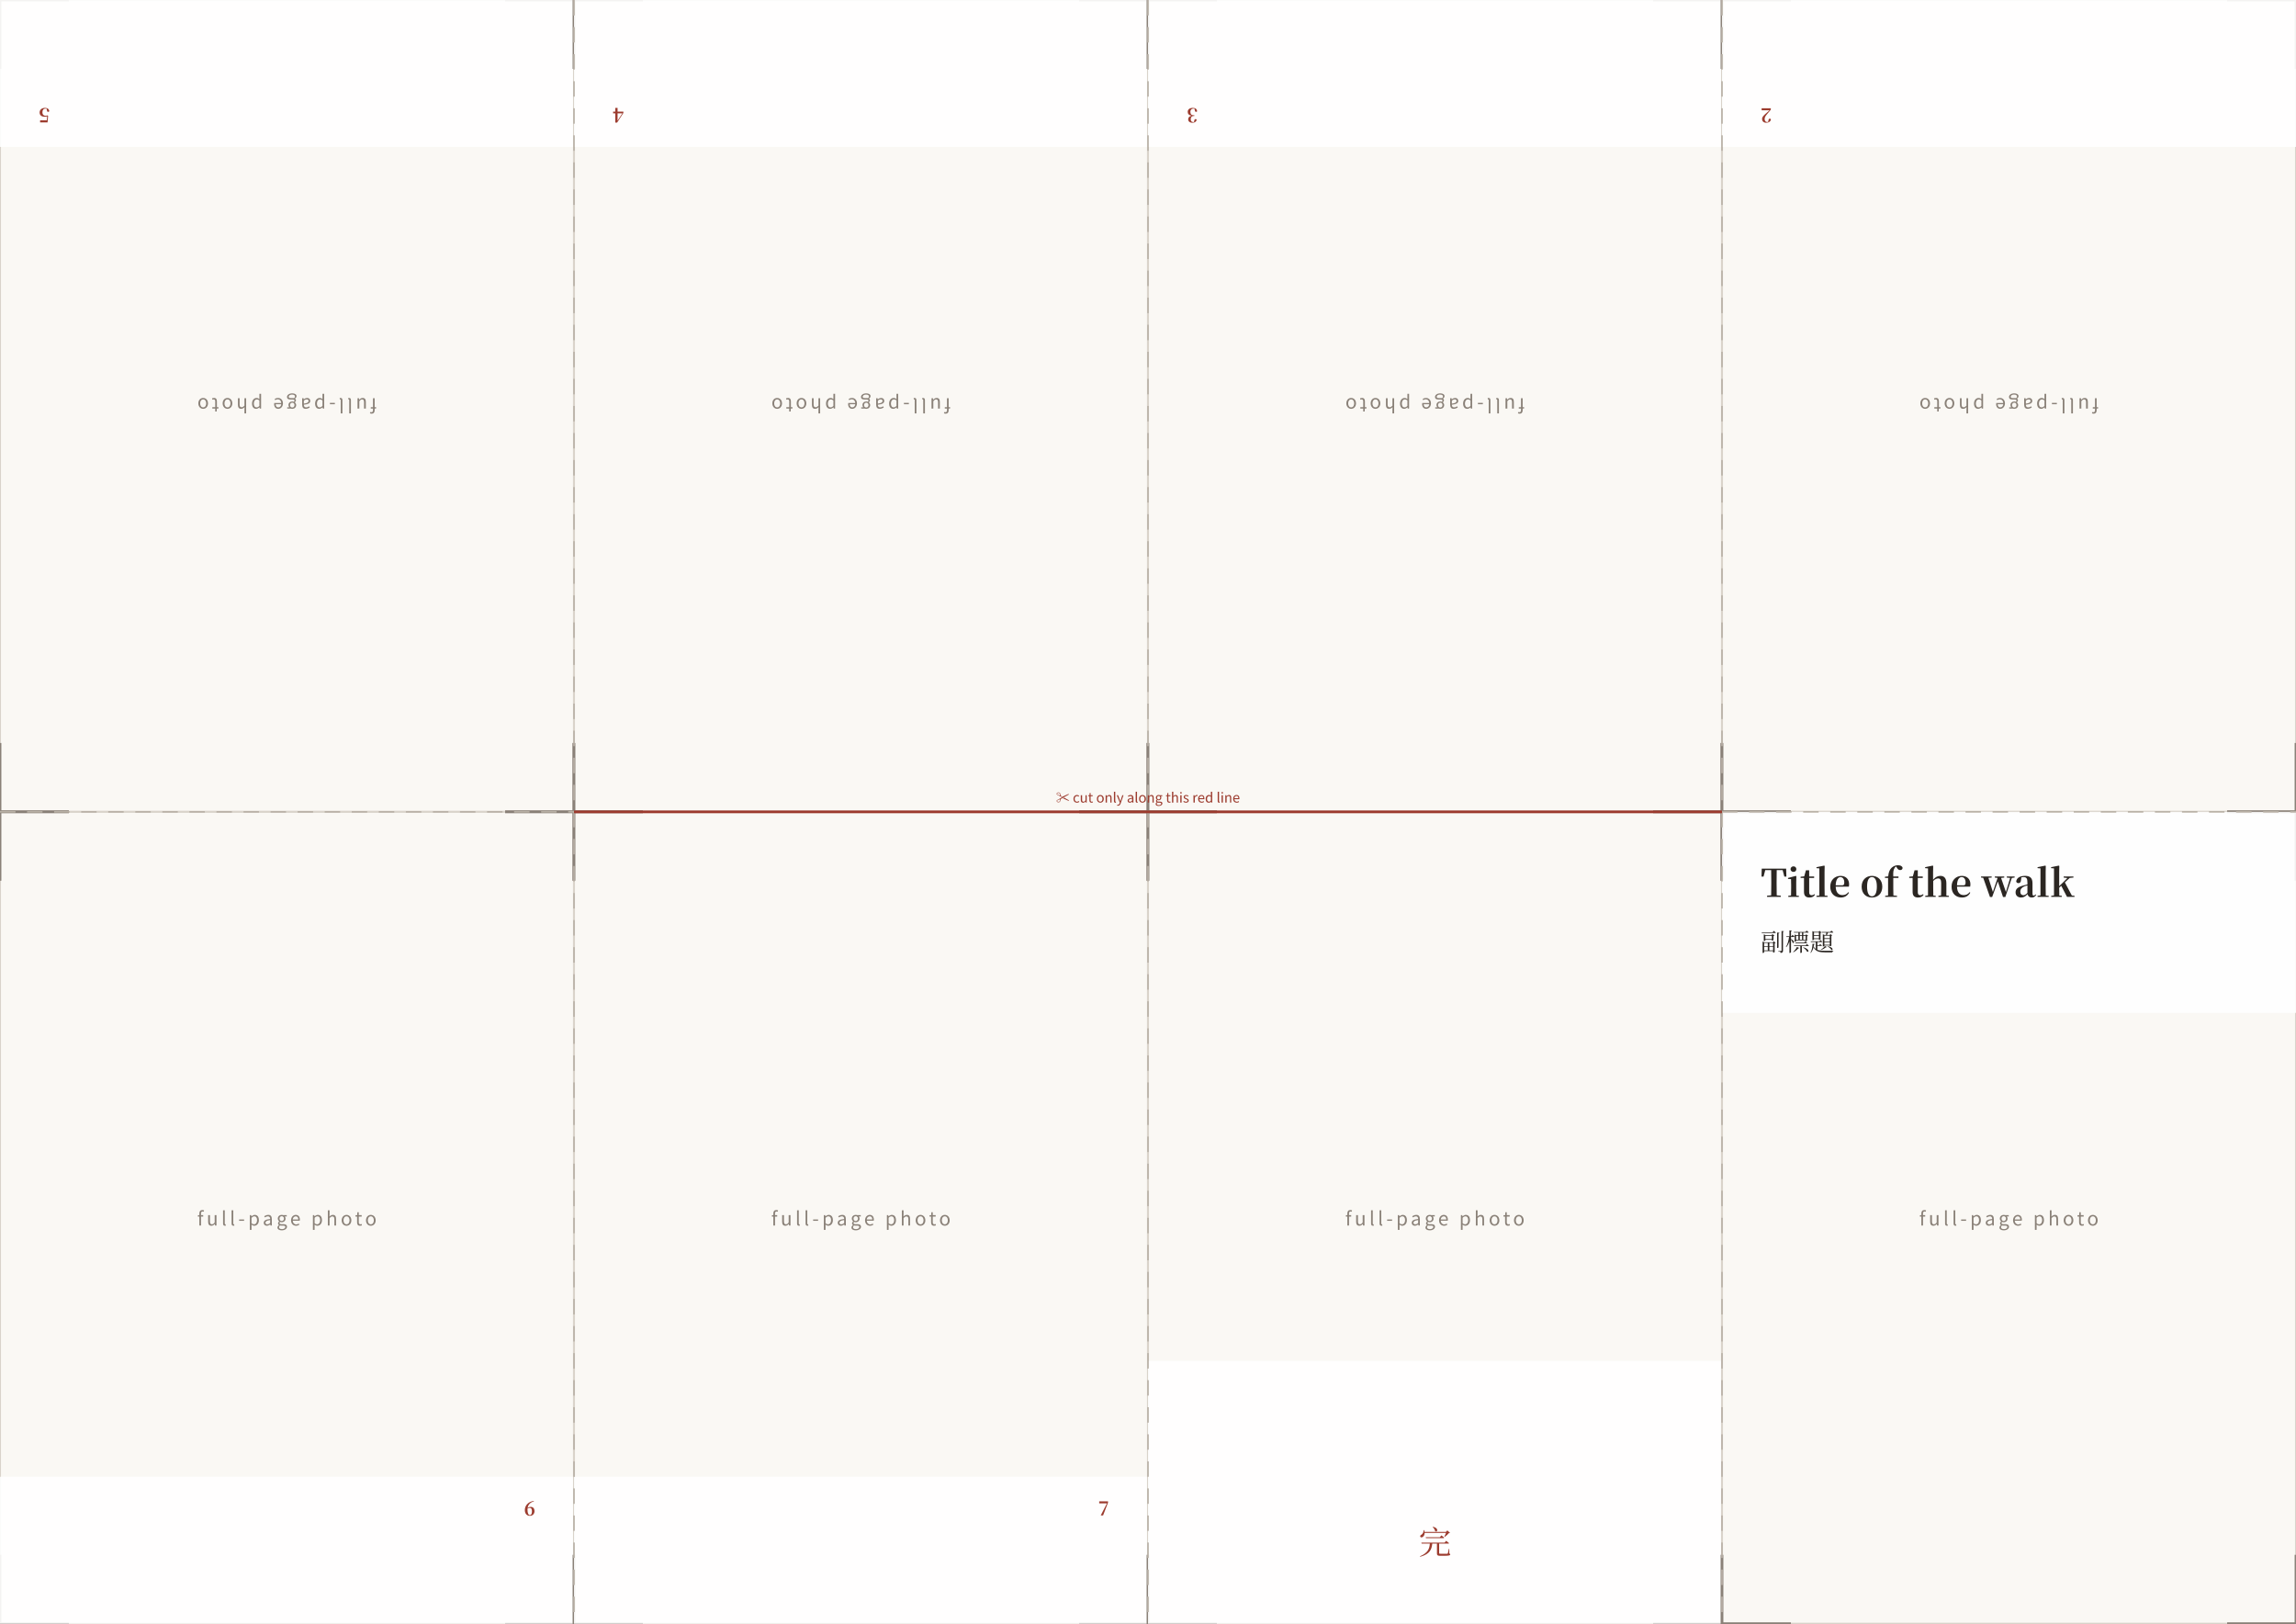
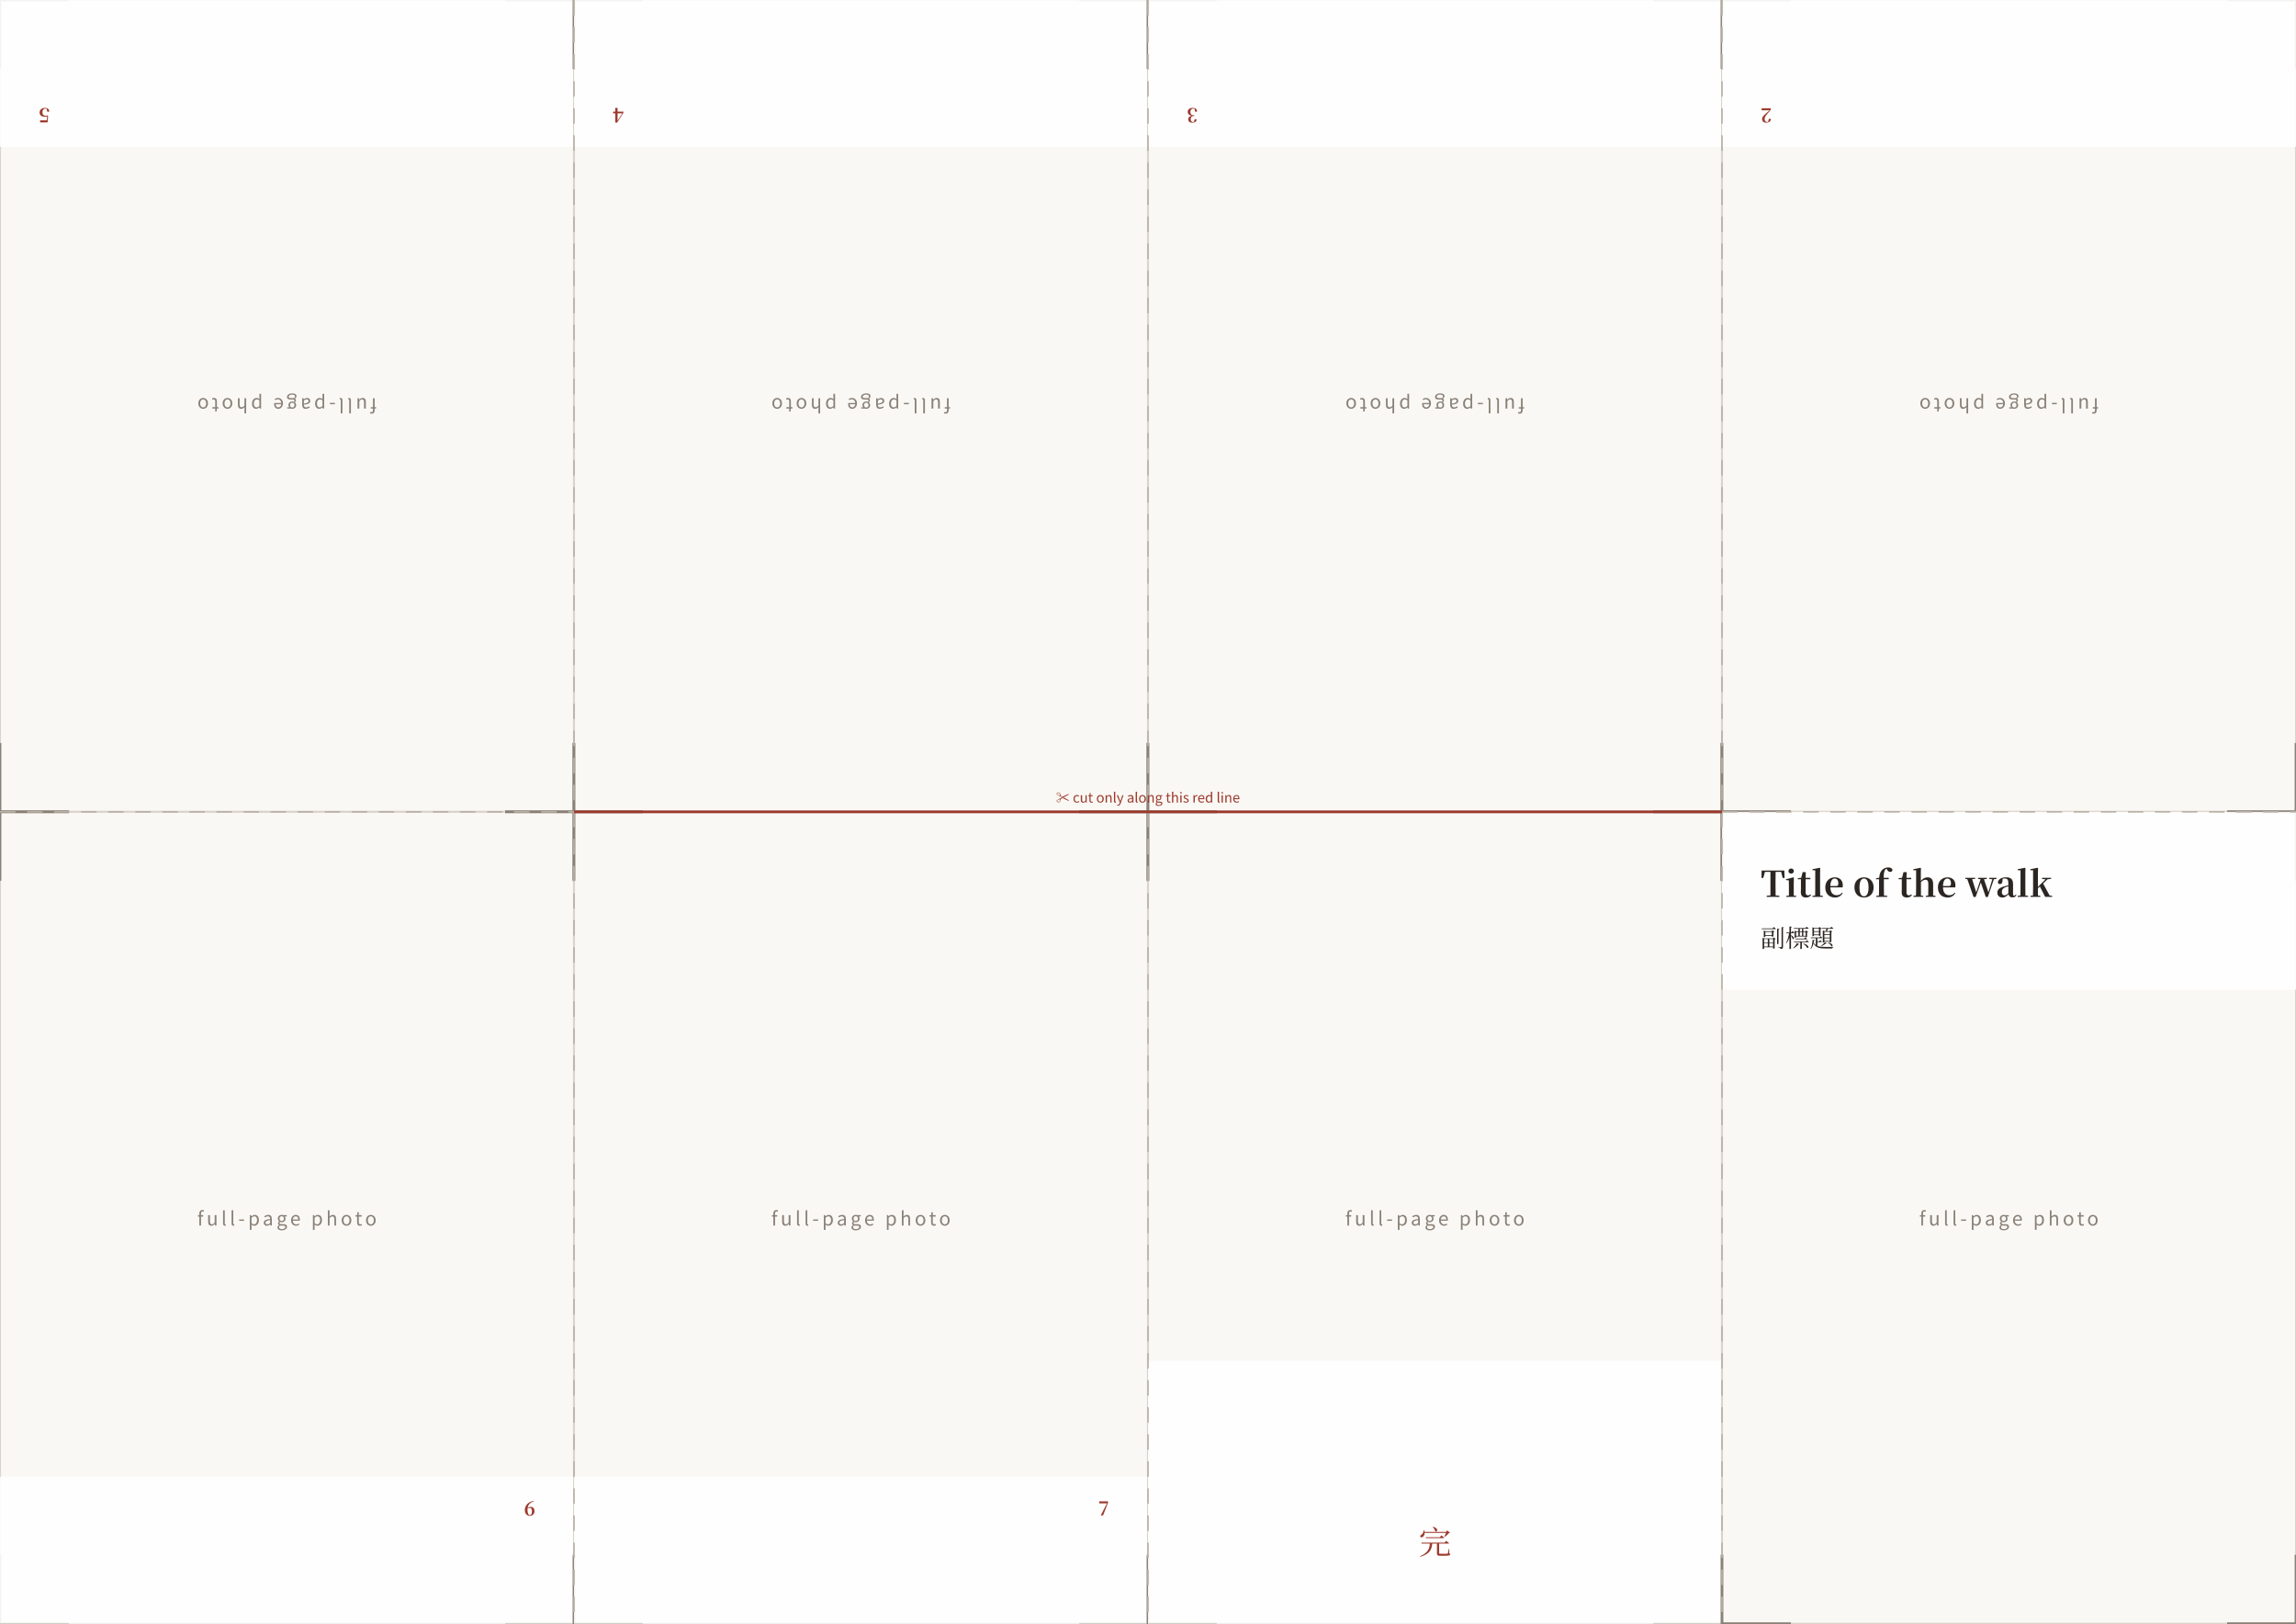
<svg xmlns="http://www.w3.org/2000/svg" width="297.0mm" height="210.0mm" viewBox="0 0 297.0 210.0">
  <rect width="297.0" height="210.0" fill="#ffffff" />
  <g transform="translate(74.250,105.000) rotate(180)">
    <rect x="0.00" y="0.00" width="74.25" height="105.00" fill="#faf8f4" stroke="#d9d3ca" stroke-width="0.25" />
    <path d="M8.91,0.00 L0.00,0.00 L0.00,8.91" fill="none" stroke="#8a8178" stroke-width="0.35" />
    <path d="M65.34,0.00 L74.25,0.00 L74.25,8.91" fill="none" stroke="#8a8178" stroke-width="0.35" />
    <path d="M8.91,105.00 L0.00,105.00 L0.00,96.09" fill="none" stroke="#8a8178" stroke-width="0.35" />
    <path d="M65.34,105.00 L74.25,105.00 L74.25,96.09" fill="none" stroke="#8a8178" stroke-width="0.35" />
    <text x="37.12" y="53.50" font-family="'Noto Sans CJK TC','Noto Sans',sans-serif" font-size="2.470" font-weight="400" fill="#8a8178" text-anchor="middle" letter-spacing="0.4" opacity="1">full-page photo</text>
    <rect x="0" y="86.0" width="74.25" height="19" fill="#ffffff" opacity="0.9" />
    <text x="69.25" y="91.00" font-family="'EB Garamond','Noto Serif CJK TC','Noto Serif',serif" font-size="2.470" font-weight="600" fill="#9c3b2e" text-anchor="end" letter-spacing="0" opacity="1">5</text>
  </g>
  <g transform="translate(148.500,105.000) rotate(180)">
    <rect x="0.00" y="0.00" width="74.25" height="105.00" fill="#faf8f4" stroke="#d9d3ca" stroke-width="0.25" />
    <path d="M8.91,0.00 L0.00,0.00 L0.00,8.91" fill="none" stroke="#8a8178" stroke-width="0.35" />
    <path d="M65.34,0.00 L74.25,0.00 L74.25,8.91" fill="none" stroke="#8a8178" stroke-width="0.35" />
    <path d="M8.91,105.00 L0.00,105.00 L0.00,96.09" fill="none" stroke="#8a8178" stroke-width="0.35" />
    <path d="M65.34,105.00 L74.25,105.00 L74.25,96.09" fill="none" stroke="#8a8178" stroke-width="0.35" />
    <text x="37.12" y="53.50" font-family="'Noto Sans CJK TC','Noto Sans',sans-serif" font-size="2.470" font-weight="400" fill="#8a8178" text-anchor="middle" letter-spacing="0.4" opacity="1">full-page photo</text>
    <rect x="0" y="86.0" width="74.25" height="19" fill="#ffffff" opacity="0.9" />
    <text x="69.25" y="91.00" font-family="'EB Garamond','Noto Serif CJK TC','Noto Serif',serif" font-size="2.470" font-weight="600" fill="#9c3b2e" text-anchor="end" letter-spacing="0" opacity="1">4</text>
  </g>
  <g transform="translate(222.750,105.000) rotate(180)">
    <rect x="0.00" y="0.00" width="74.25" height="105.00" fill="#faf8f4" stroke="#d9d3ca" stroke-width="0.25" />
    <path d="M8.91,0.00 L0.00,0.00 L0.00,8.91" fill="none" stroke="#8a8178" stroke-width="0.35" />
    <path d="M65.34,0.00 L74.25,0.00 L74.25,8.91" fill="none" stroke="#8a8178" stroke-width="0.35" />
    <path d="M8.91,105.00 L0.00,105.00 L0.00,96.09" fill="none" stroke="#8a8178" stroke-width="0.35" />
    <path d="M65.34,105.00 L74.25,105.00 L74.25,96.09" fill="none" stroke="#8a8178" stroke-width="0.35" />
    <text x="37.12" y="53.50" font-family="'Noto Sans CJK TC','Noto Sans',sans-serif" font-size="2.470" font-weight="400" fill="#8a8178" text-anchor="middle" letter-spacing="0.4" opacity="1">full-page photo</text>
    <rect x="0" y="86.0" width="74.25" height="19" fill="#ffffff" opacity="0.9" />
    <text x="69.25" y="91.00" font-family="'EB Garamond','Noto Serif CJK TC','Noto Serif',serif" font-size="2.470" font-weight="600" fill="#9c3b2e" text-anchor="end" letter-spacing="0" opacity="1">3</text>
  </g>
  <g transform="translate(297.000,105.000) rotate(180)">
    <rect x="0.00" y="0.00" width="74.25" height="105.00" fill="#faf8f4" stroke="#d9d3ca" stroke-width="0.25" />
    <path d="M8.91,0.00 L0.00,0.00 L0.00,8.91" fill="none" stroke="#8a8178" stroke-width="0.35" />
    <path d="M65.34,0.00 L74.25,0.00 L74.25,8.91" fill="none" stroke="#8a8178" stroke-width="0.35" />
    <path d="M8.91,105.00 L0.00,105.00 L0.00,96.09" fill="none" stroke="#8a8178" stroke-width="0.35" />
    <path d="M65.34,105.00 L74.25,105.00 L74.25,96.09" fill="none" stroke="#8a8178" stroke-width="0.35" />
    <text x="37.12" y="53.50" font-family="'Noto Sans CJK TC','Noto Sans',sans-serif" font-size="2.470" font-weight="400" fill="#8a8178" text-anchor="middle" letter-spacing="0.4" opacity="1">full-page photo</text>
    <rect x="0" y="86.0" width="74.25" height="19" fill="#ffffff" opacity="0.9" />
    <text x="69.25" y="91.00" font-family="'EB Garamond','Noto Serif CJK TC','Noto Serif',serif" font-size="2.470" font-weight="600" fill="#9c3b2e" text-anchor="end" letter-spacing="0" opacity="1">2</text>
  </g>
  <g transform="translate(0.000,105.000)">
    <rect x="0.00" y="0.00" width="74.25" height="105.00" fill="#faf8f4" stroke="#d9d3ca" stroke-width="0.25" />
    <path d="M8.91,0.00 L0.00,0.00 L0.00,8.91" fill="none" stroke="#8a8178" stroke-width="0.35" />
    <path d="M65.34,0.00 L74.25,0.00 L74.25,8.91" fill="none" stroke="#8a8178" stroke-width="0.35" />
    <path d="M8.91,105.00 L0.00,105.00 L0.00,96.09" fill="none" stroke="#8a8178" stroke-width="0.35" />
    <path d="M65.34,105.00 L74.25,105.00 L74.25,96.09" fill="none" stroke="#8a8178" stroke-width="0.35" />
    <text x="37.12" y="53.50" font-family="'Noto Sans CJK TC','Noto Sans',sans-serif" font-size="2.470" font-weight="400" fill="#8a8178" text-anchor="middle" letter-spacing="0.4" opacity="1">full-page photo</text>
    <rect x="0" y="86.0" width="74.25" height="19" fill="#ffffff" opacity="0.9" />
    <text x="69.25" y="91.00" font-family="'EB Garamond','Noto Serif CJK TC','Noto Serif',serif" font-size="2.470" font-weight="600" fill="#9c3b2e" text-anchor="end" letter-spacing="0" opacity="1">6</text>
  </g>
  <g transform="translate(74.250,105.000)">
    <rect x="0.00" y="0.00" width="74.25" height="105.00" fill="#faf8f4" stroke="#d9d3ca" stroke-width="0.25" />
    <path d="M8.91,0.00 L0.00,0.00 L0.00,8.91" fill="none" stroke="#8a8178" stroke-width="0.35" />
    <path d="M65.34,0.00 L74.25,0.00 L74.25,8.91" fill="none" stroke="#8a8178" stroke-width="0.35" />
    <path d="M8.91,105.00 L0.00,105.00 L0.00,96.09" fill="none" stroke="#8a8178" stroke-width="0.35" />
    <path d="M65.34,105.00 L74.25,105.00 L74.25,96.09" fill="none" stroke="#8a8178" stroke-width="0.35" />
    <text x="37.12" y="53.50" font-family="'Noto Sans CJK TC','Noto Sans',sans-serif" font-size="2.470" font-weight="400" fill="#8a8178" text-anchor="middle" letter-spacing="0.4" opacity="1">full-page photo</text>
    <rect x="0" y="86.0" width="74.25" height="19" fill="#ffffff" opacity="0.9" />
    <text x="69.25" y="91.00" font-family="'EB Garamond','Noto Serif CJK TC','Noto Serif',serif" font-size="2.470" font-weight="600" fill="#9c3b2e" text-anchor="end" letter-spacing="0" opacity="1">7</text>
  </g>
  <g transform="translate(148.500,105.000)">
    <rect x="0.00" y="0.00" width="74.25" height="105.00" fill="#faf8f4" stroke="#d9d3ca" stroke-width="0.25" />
    <path d="M8.91,0.00 L0.00,0.00 L0.00,8.91" fill="none" stroke="#8a8178" stroke-width="0.35" />
    <path d="M65.34,0.00 L74.25,0.00 L74.25,8.91" fill="none" stroke="#8a8178" stroke-width="0.35" />
    <path d="M8.91,105.00 L0.00,105.00 L0.00,96.09" fill="none" stroke="#8a8178" stroke-width="0.35" />
    <path d="M65.34,105.00 L74.25,105.00 L74.25,96.09" fill="none" stroke="#8a8178" stroke-width="0.35" />
    <text x="37.12" y="53.50" font-family="'Noto Sans CJK TC','Noto Sans',sans-serif" font-size="2.470" font-weight="400" fill="#8a8178" text-anchor="middle" letter-spacing="0.4" opacity="1">full-page photo</text>
    <rect x="0" y="71.0" width="74.25" height="34" fill="#ffffff" opacity="0.9" />
    <text x="37.12" y="96.00" font-family="'Noto Serif CJK TC','Noto Serif CJK HK',serif" font-size="4.234" font-weight="400" fill="#9c3b2e" text-anchor="middle" letter-spacing="0" opacity="1">完</text>
  </g>
  <g transform="translate(222.750,105.000)">
    <rect x="0.00" y="0.00" width="74.25" height="105.00" fill="#faf8f4" stroke="#d9d3ca" stroke-width="0.25" />
    <path d="M8.91,0.00 L0.00,0.00 L0.00,8.91" fill="none" stroke="#8a8178" stroke-width="0.35" />
    <path d="M65.34,0.00 L74.25,0.00 L74.25,8.91" fill="none" stroke="#8a8178" stroke-width="0.35" />
    <path d="M8.91,105.00 L0.00,105.00 L0.00,96.09" fill="none" stroke="#8a8178" stroke-width="0.35" />
    <path d="M65.34,105.00 L74.25,105.00 L74.25,96.09" fill="none" stroke="#8a8178" stroke-width="0.35" />
    <text x="37.12" y="53.50" font-family="'Noto Sans CJK TC','Noto Sans',sans-serif" font-size="2.470" font-weight="400" fill="#8a8178" text-anchor="middle" letter-spacing="0.4" opacity="1">full-page photo</text>
-     <rect x="0" y="0" width="74.25" height="26" fill="#ffffff" opacity="0.88" />
-     <text x="5.00" y="11.00" font-family="'EB Garamond','Noto Serif CJK TC','Noto Serif',serif" font-size="4.939" font-weight="600" fill="#2b2622" text-anchor="start" letter-spacing="0" opacity="1">Title of the walk</text>
-     <text x="5.00" y="18.00" font-family="'Noto Serif CJK TC','Noto Serif CJK HK',serif" font-size="3.175" font-weight="400" fill="#2b2622" text-anchor="start" letter-spacing="0" opacity="1">副標題</text>
+     <rect x="0" y="0" width="74.25" height="23.00" fill="#ffffff" opacity="0.9" />
+     <text x="5.00" y="11.00" font-family="'EB Garamond','Noto Serif CJK TC','Noto Serif',serif" font-size="4.586" font-weight="600" fill="#2b2622" text-anchor="start" letter-spacing="0" opacity="1">Title of the walk</text>
+     <text x="5.00" y="17.50" font-family="'Noto Serif CJK TC','Noto Serif CJK HK',serif" font-size="3.175" font-weight="400" fill="#2b2622" text-anchor="start" letter-spacing="0" opacity="1">副標題</text>
  </g>
  <line x1="74.25" y1="0" x2="74.25" y2="210.0" stroke="#b9b1a6" stroke-width="0.2" stroke-dasharray="2,1.5" />
  <line x1="148.50" y1="0" x2="148.50" y2="210.0" stroke="#b9b1a6" stroke-width="0.2" stroke-dasharray="2,1.5" />
  <line x1="222.75" y1="0" x2="222.75" y2="210.0" stroke="#b9b1a6" stroke-width="0.2" stroke-dasharray="2,1.5" />
  <line x1="0" y1="105.0" x2="74.25" y2="105.0" stroke="#b9b1a6" stroke-width="0.2" stroke-dasharray="2,1.5" />
  <line x1="222.75" y1="105.0" x2="297.0" y2="105.0" stroke="#b9b1a6" stroke-width="0.2" stroke-dasharray="2,1.5" />
  <line x1="74.25" y1="105.0" x2="222.75" y2="105.0" stroke="#9c3b2e" stroke-width="0.35" />
  <text x="148.50" y="103.80" font-family="'Noto Sans CJK TC','Noto Sans',sans-serif" font-size="1.764" font-weight="400" fill="#9c3b2e" text-anchor="middle" letter-spacing="0" opacity="1">✂ cut only along this red line</text>
</svg>
